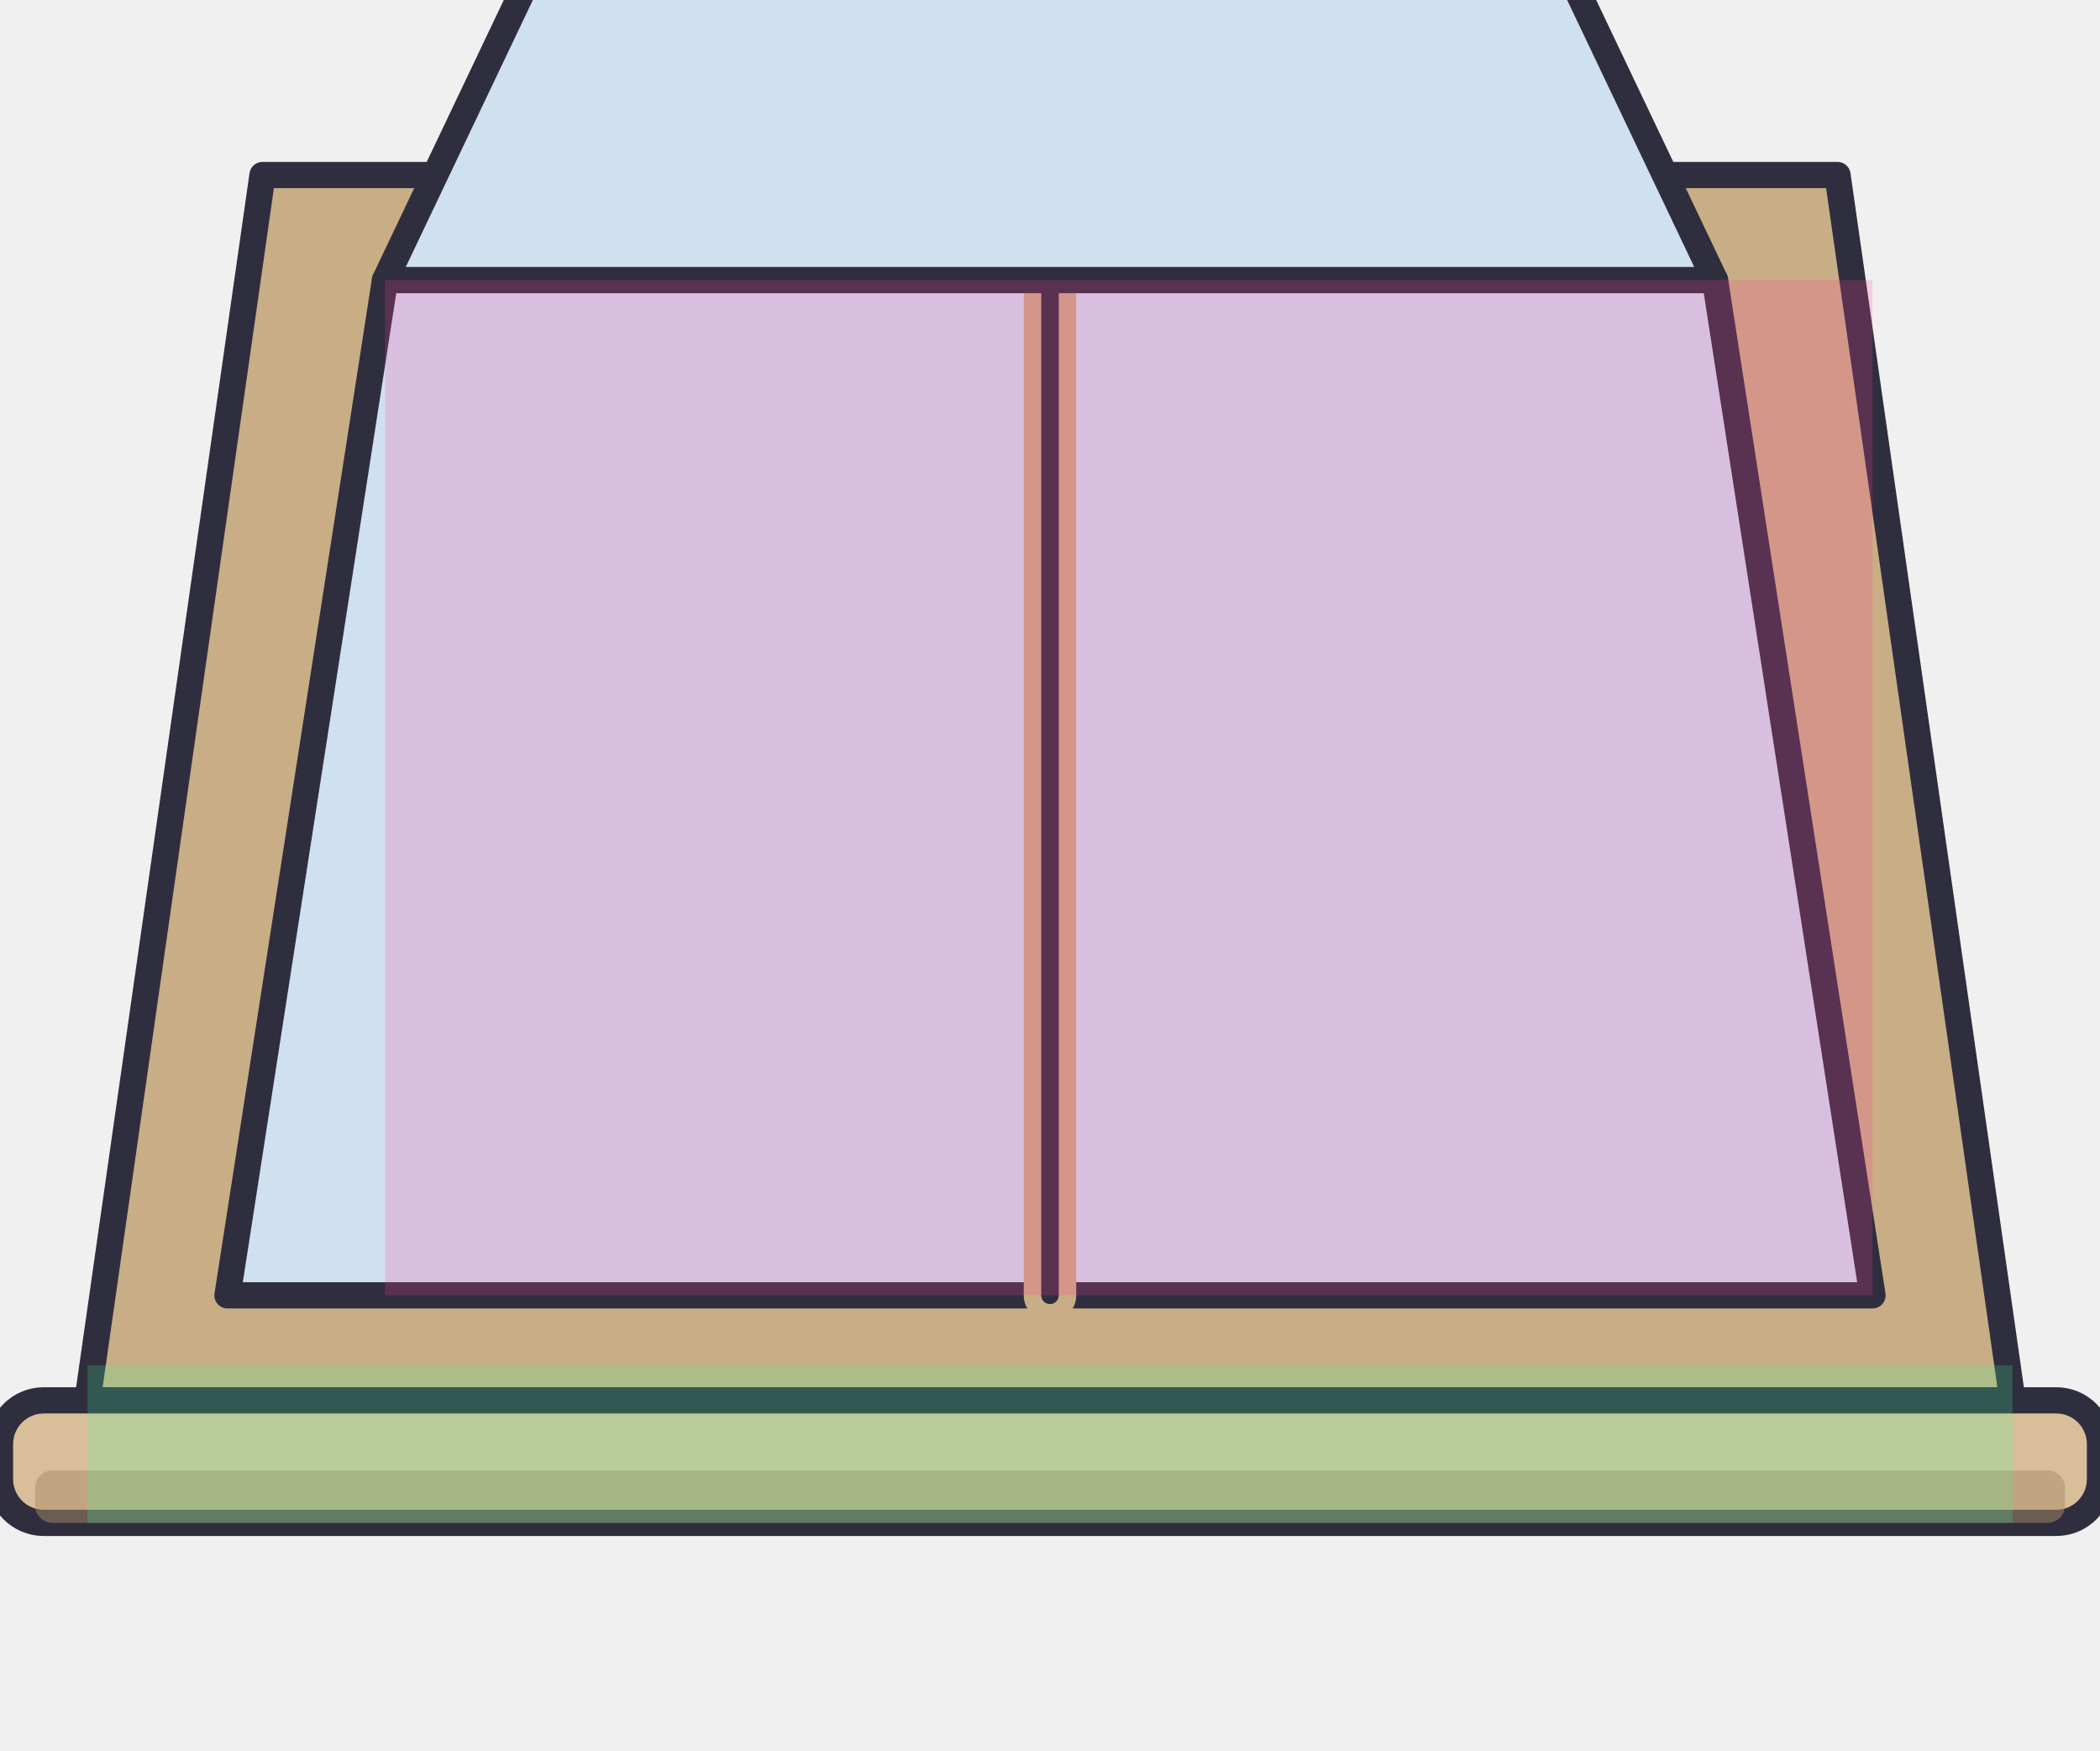
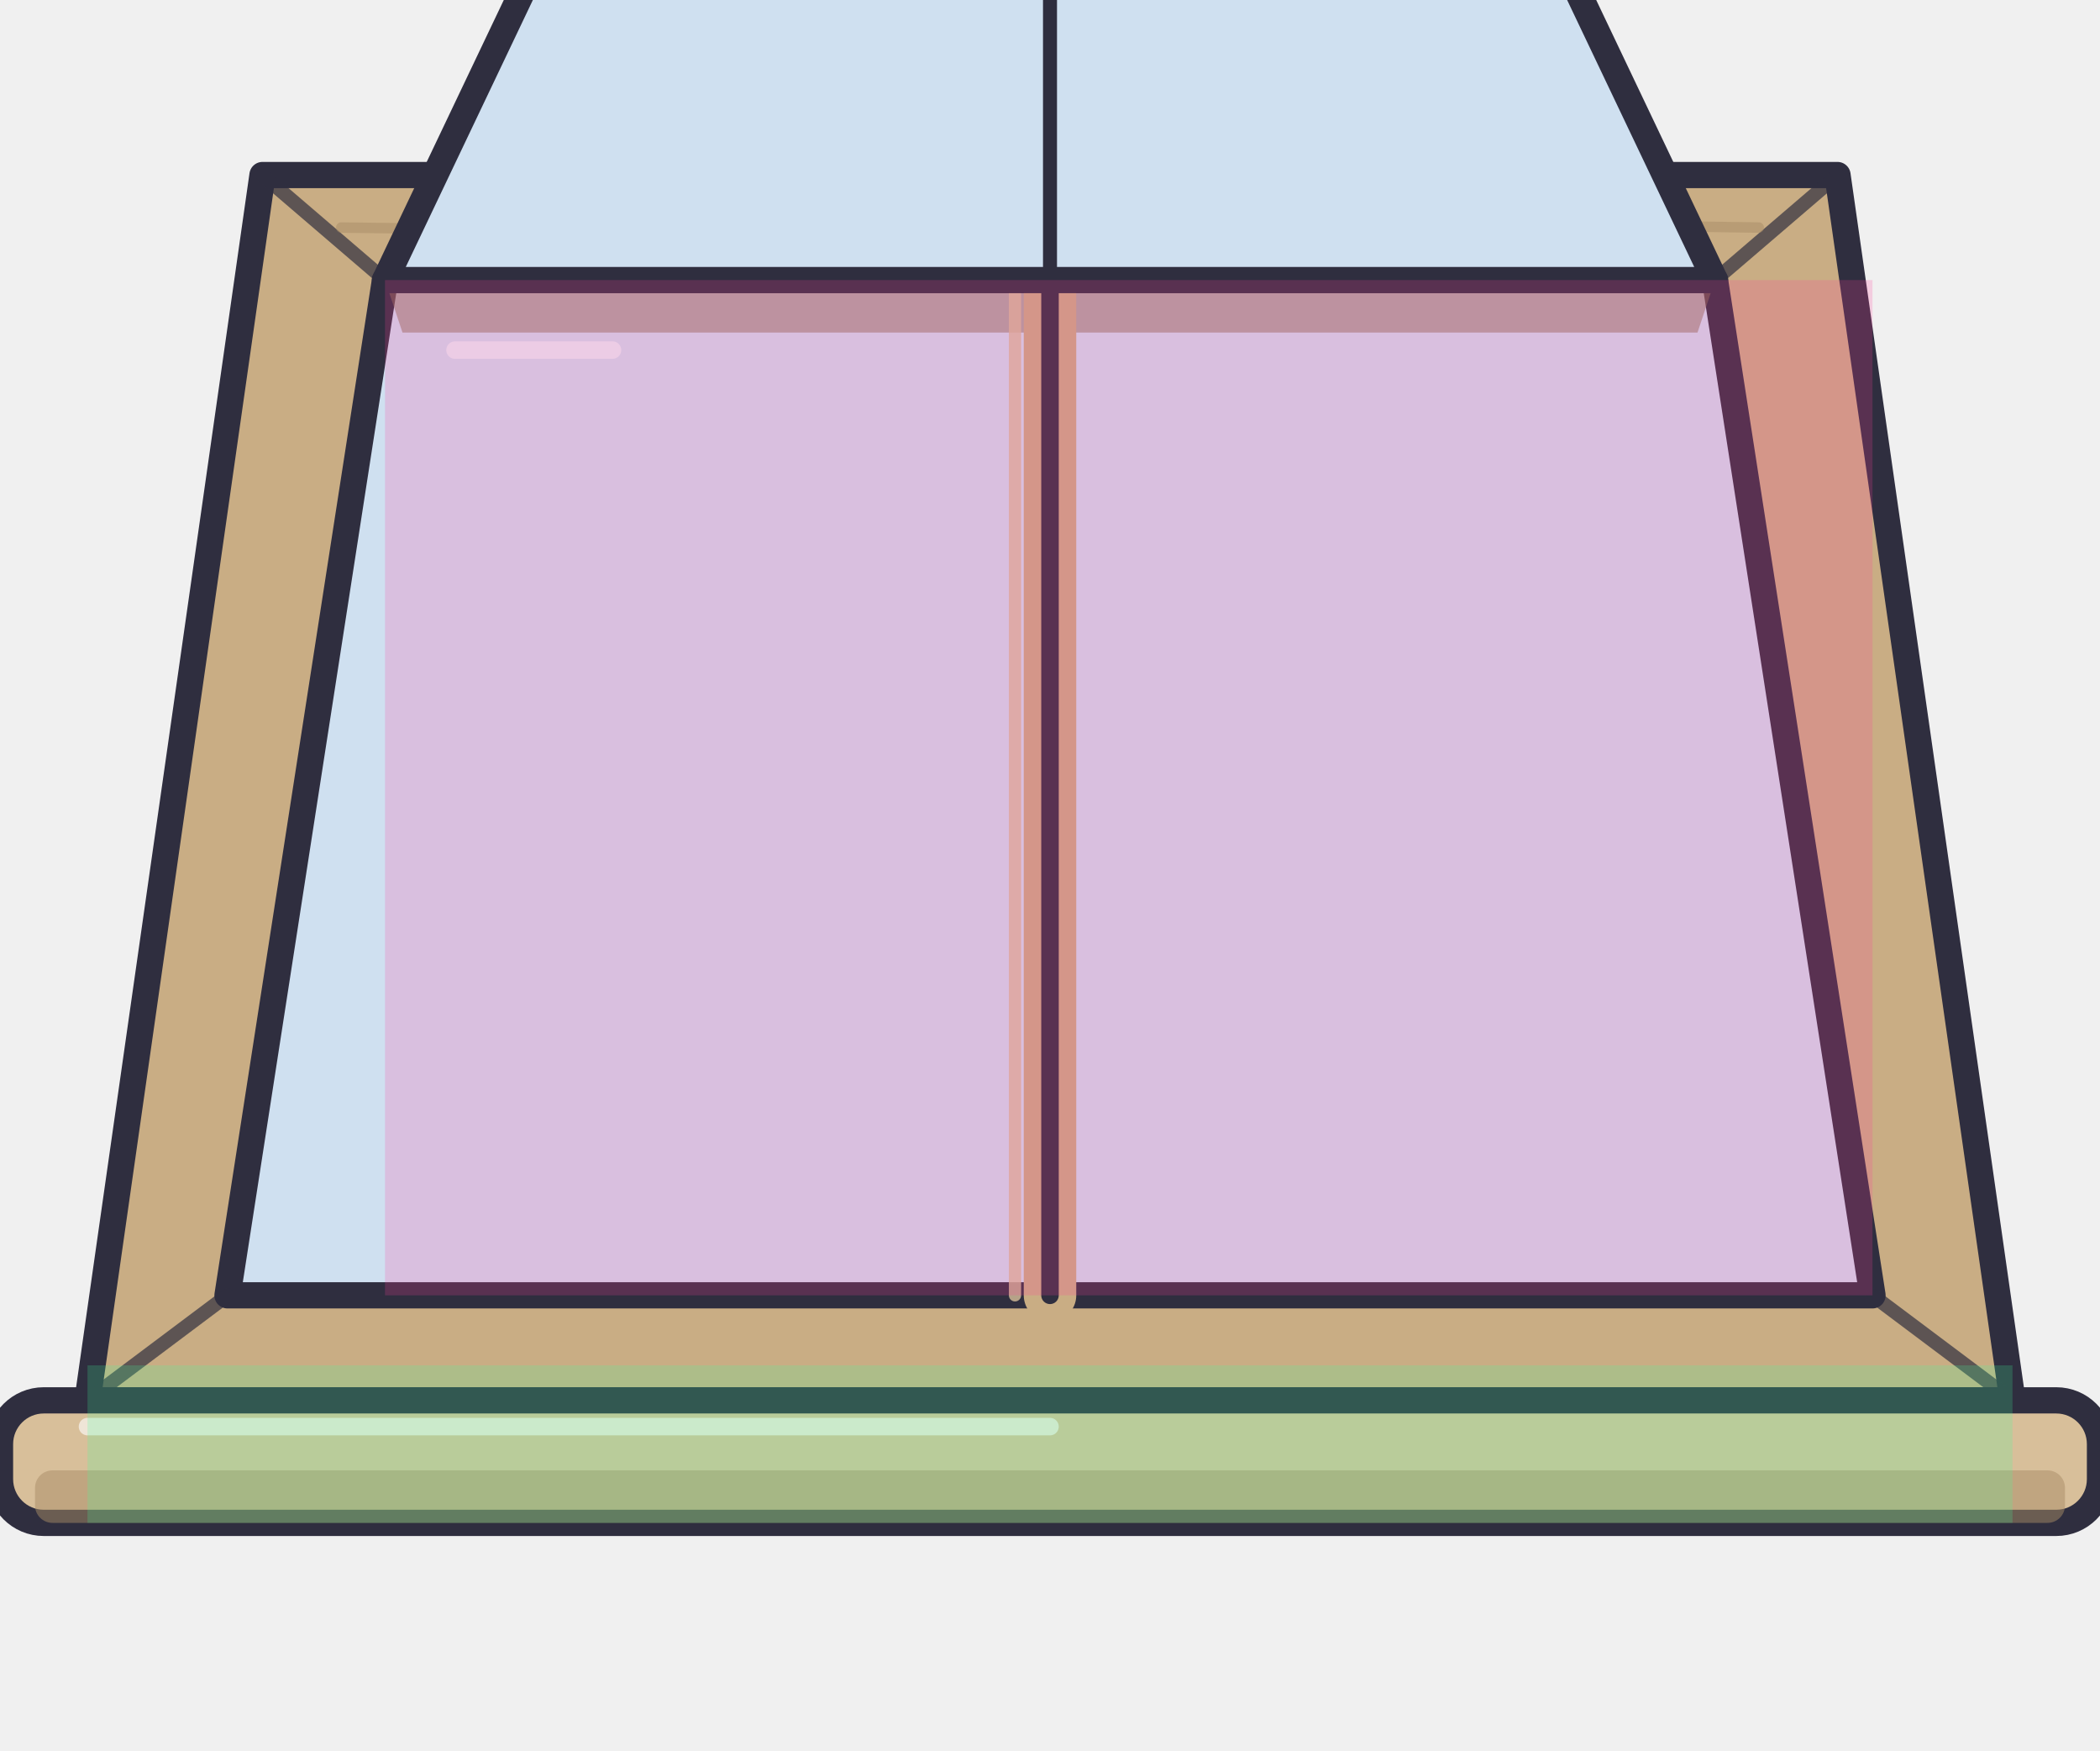
<svg xmlns="http://www.w3.org/2000/svg" viewBox="0 0 240 200" width="240" height="200">
  <g id="obloha">
    <path d="M 30 20 L 210 20 L 230 160 L 10 160 Z" fill="#CFE0F0" stroke="none" />
  </g>
  <g id="rám">
    <path d="M 30 20 L 210 20 L 230 160 L 10 160 Z M 44 32 L 196 32 L 214 148 L 26 148 Z" fill="#C9AD84" stroke="#2F2E3F" stroke-width="3" stroke-linejoin="round" stroke-linecap="round" fill-rule="evenodd" />
+     <path d="M 30 20 L 44 32 M 210 20 L 196 32 M 230 160 L 214 148 M 10 160 L 26 148" fill="none" stroke="#2F2E3F" stroke-width="1.6" stroke-linejoin="round" stroke-linecap="round" opacity="0.7" />
+     <path d="M 44 32 L 196 32 L 194 38 L 46 38 Z" fill="#8A7052" stroke="none" opacity="0.5" />
+     <path d="M 39.0 26.0 q 42.0 0.6 84.0 0 t 78.0 0" fill="none" stroke="#A88C66" stroke-width="1.2" stroke-linejoin="round" stroke-linecap="round" opacity="0.5" />
    <path d="M 120 32 L 120 148" stroke="#C9AD84" stroke-width="6" stroke-linejoin="round" stroke-linecap="round" />
    <path d="M 120 32 L 120 148" stroke="#2F2E3F" stroke-width="2" stroke-linejoin="round" stroke-linecap="round" />
+     <path d="M 116 32 L 116 148" stroke="#D8BF9A" stroke-width="1.4" stroke-linejoin="round" stroke-linecap="round" opacity="0.8" />
+     <rect x="84" y="23" width="72" height="7" rx="3" fill="#9A94A8" stroke="#2F2E3F" stroke-width="1.6" stroke-linejoin="round" stroke-linecap="round" />
+     <rect x="114" y="22" width="12" height="9" rx="2" fill="#6E6880" stroke="#2F2E3F" stroke-width="1.4" stroke-linejoin="round" stroke-linecap="round" />
+     <path d="M 52 40 L 70 40" fill="none" stroke="#FFFFFF" stroke-width="2" stroke-linejoin="round" stroke-linecap="round" opacity="0.5" />
  </g>
  <g id="parapet">
    <rect x="0" y="160" width="240" height="14" rx="5" fill="#D8BF9A" stroke="#2F2E3F" stroke-width="3" stroke-linejoin="round" stroke-linecap="round" />
    <rect x="4" y="168" width="232" height="6" rx="2" fill="#A88C66" stroke="none" opacity="0.5" />
+     <path d="M 10 163 L 120 163" fill="none" stroke="#FFFFFF" stroke-width="2" stroke-linejoin="round" stroke-linecap="round" opacity="0.6" />
  </g>
  <g id="stav: otevřené" data-state="hidden">
    <path d="M 44 32 L 196 32 L 176 -10 L 64 -10 Z" fill="#CFE0F0" stroke="#2F2E3F" stroke-width="3" stroke-linejoin="round" stroke-linecap="round" />
+     <path d="M 120 32 L 120 -10" stroke="#2F2E3F" stroke-width="1.6" stroke-linejoin="round" stroke-linecap="round" />
+     <rect x="92" y="-14" width="56" height="6" rx="3" fill="#9A94A8" stroke="#2F2E3F" stroke-width="1.4" stroke-linejoin="round" stroke-linecap="round" />
    <path d="M 44 32 L 196 32 L 214 148 L 26 148 Z" fill="#A9C6E4" stroke="none" opacity="0" />
  </g>
  <rect id="@plošina" x="10" y="156" width="220" height="18" fill="#3DFF9A" opacity="0.2" />
  <rect id="@dotyk sklo" x="44" y="32" width="170" height="116" fill="#FF3D9A" opacity="0.2" />
</svg>
